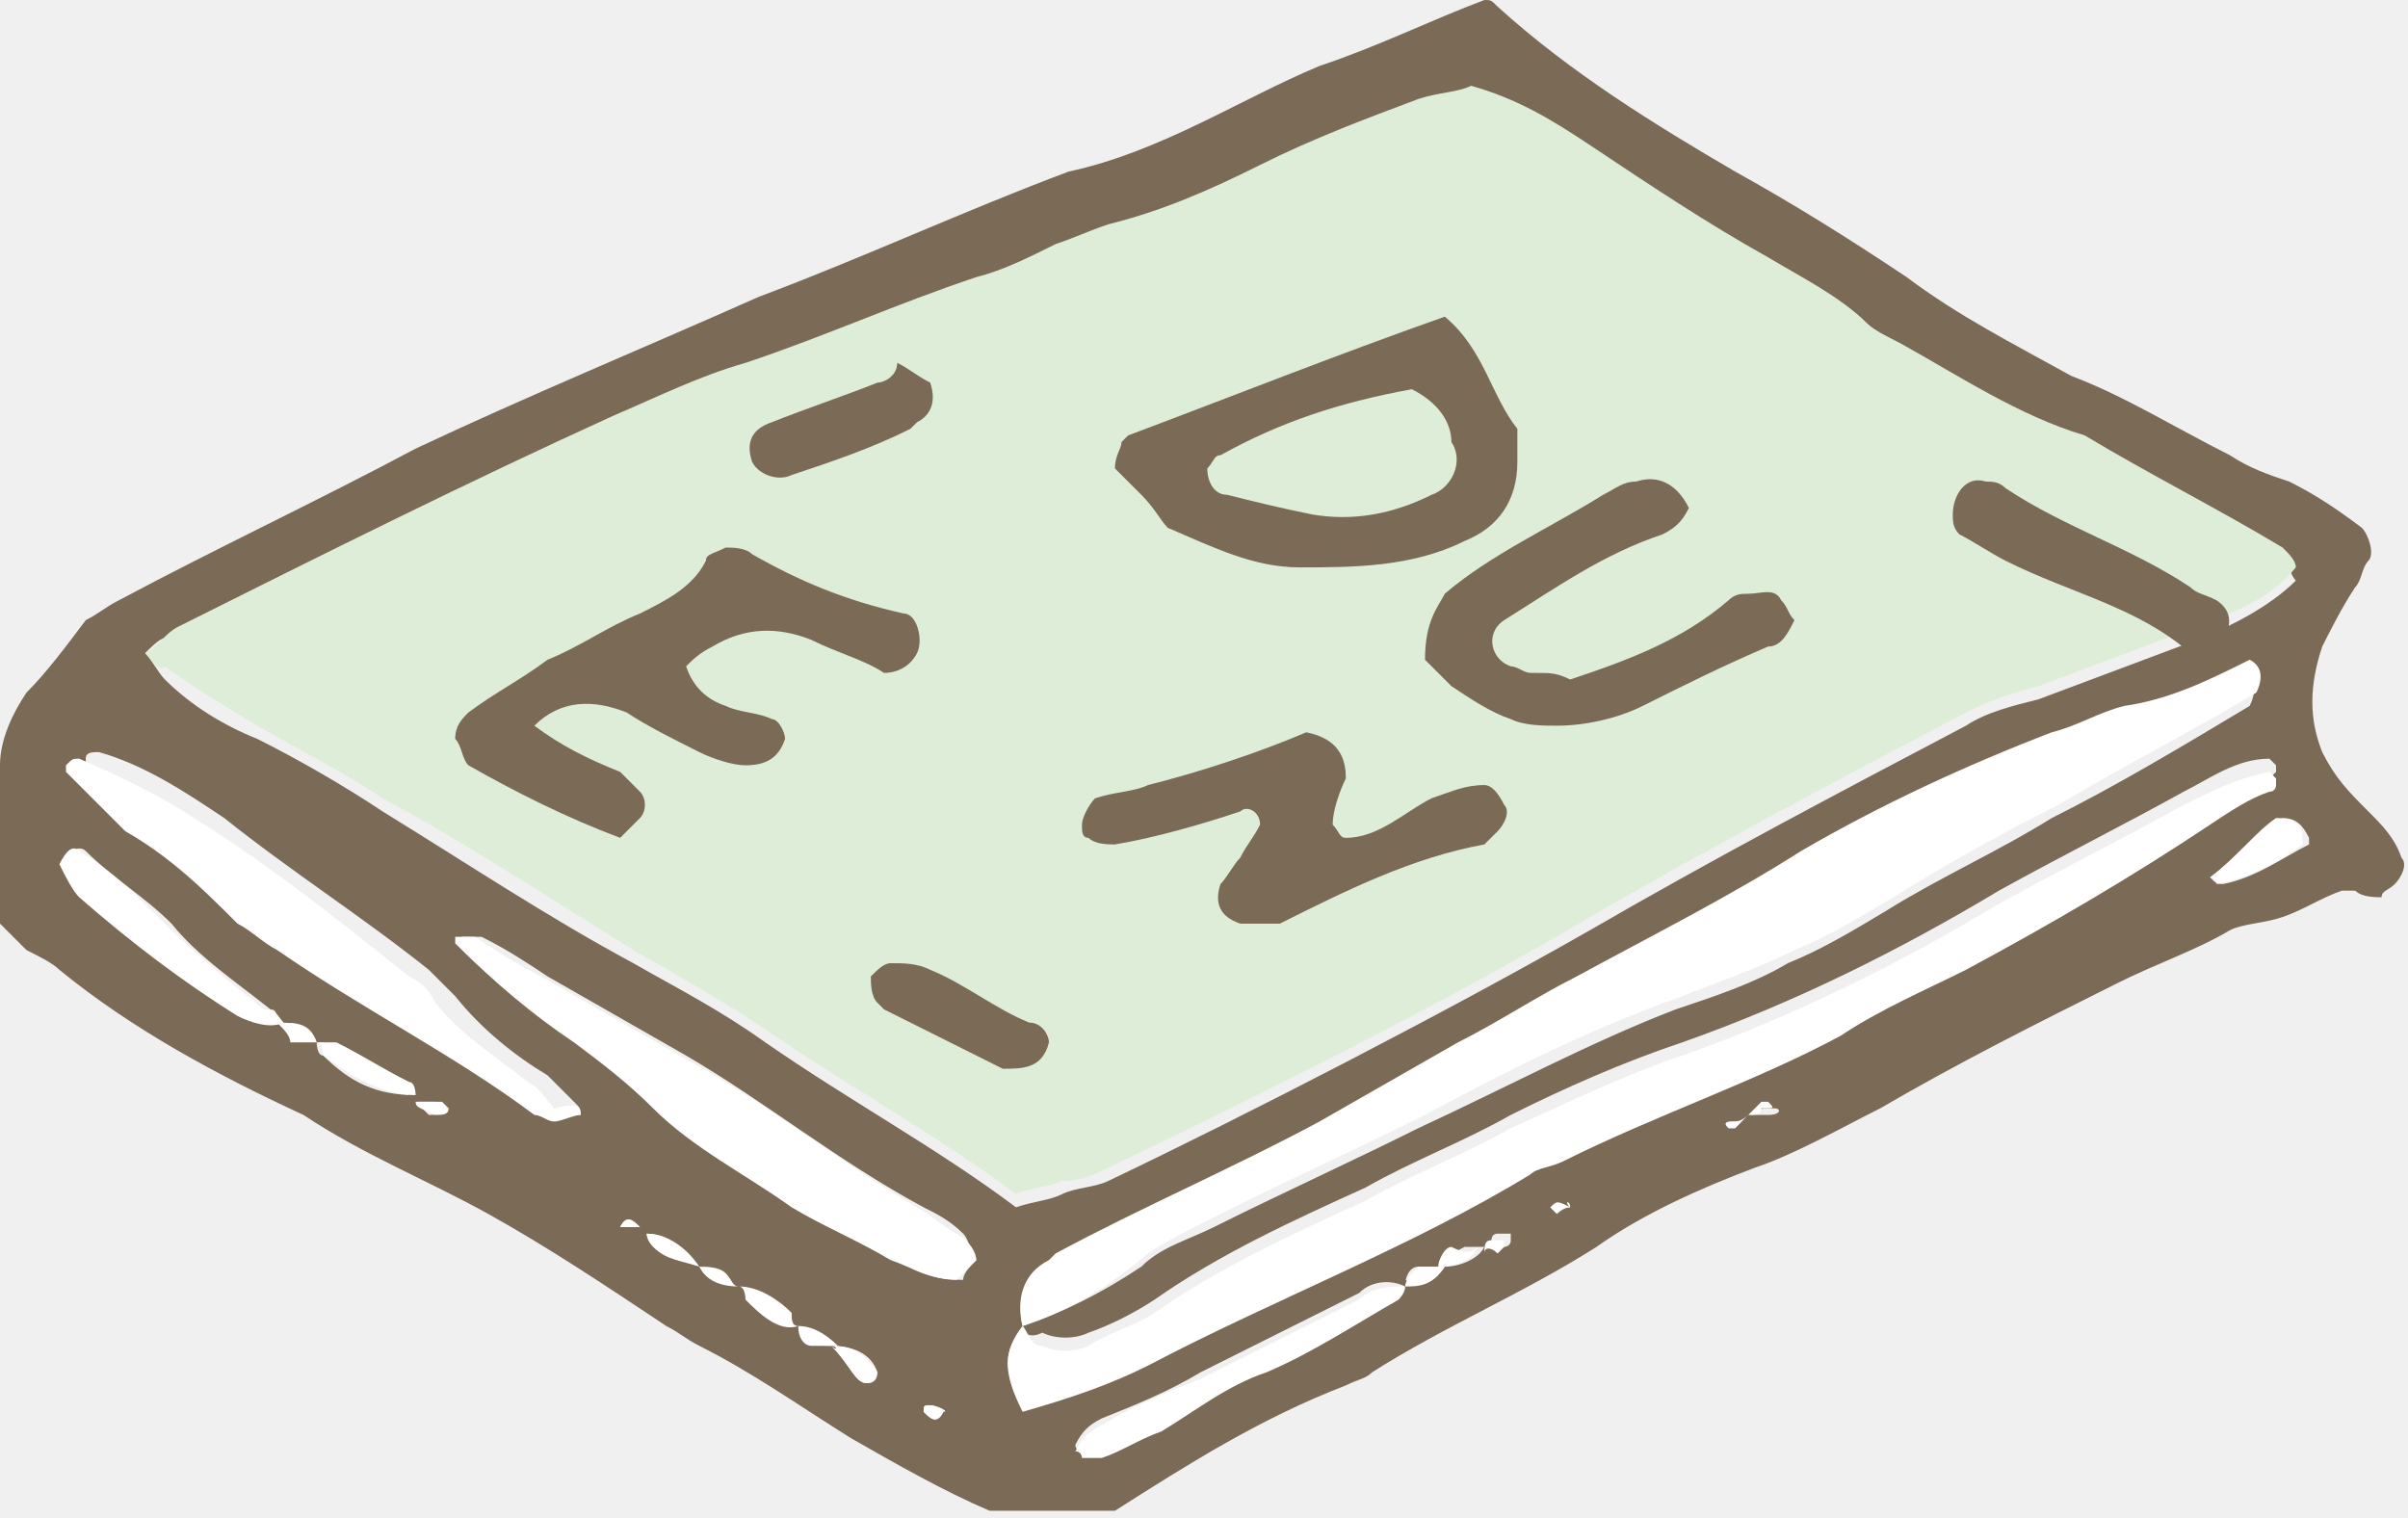
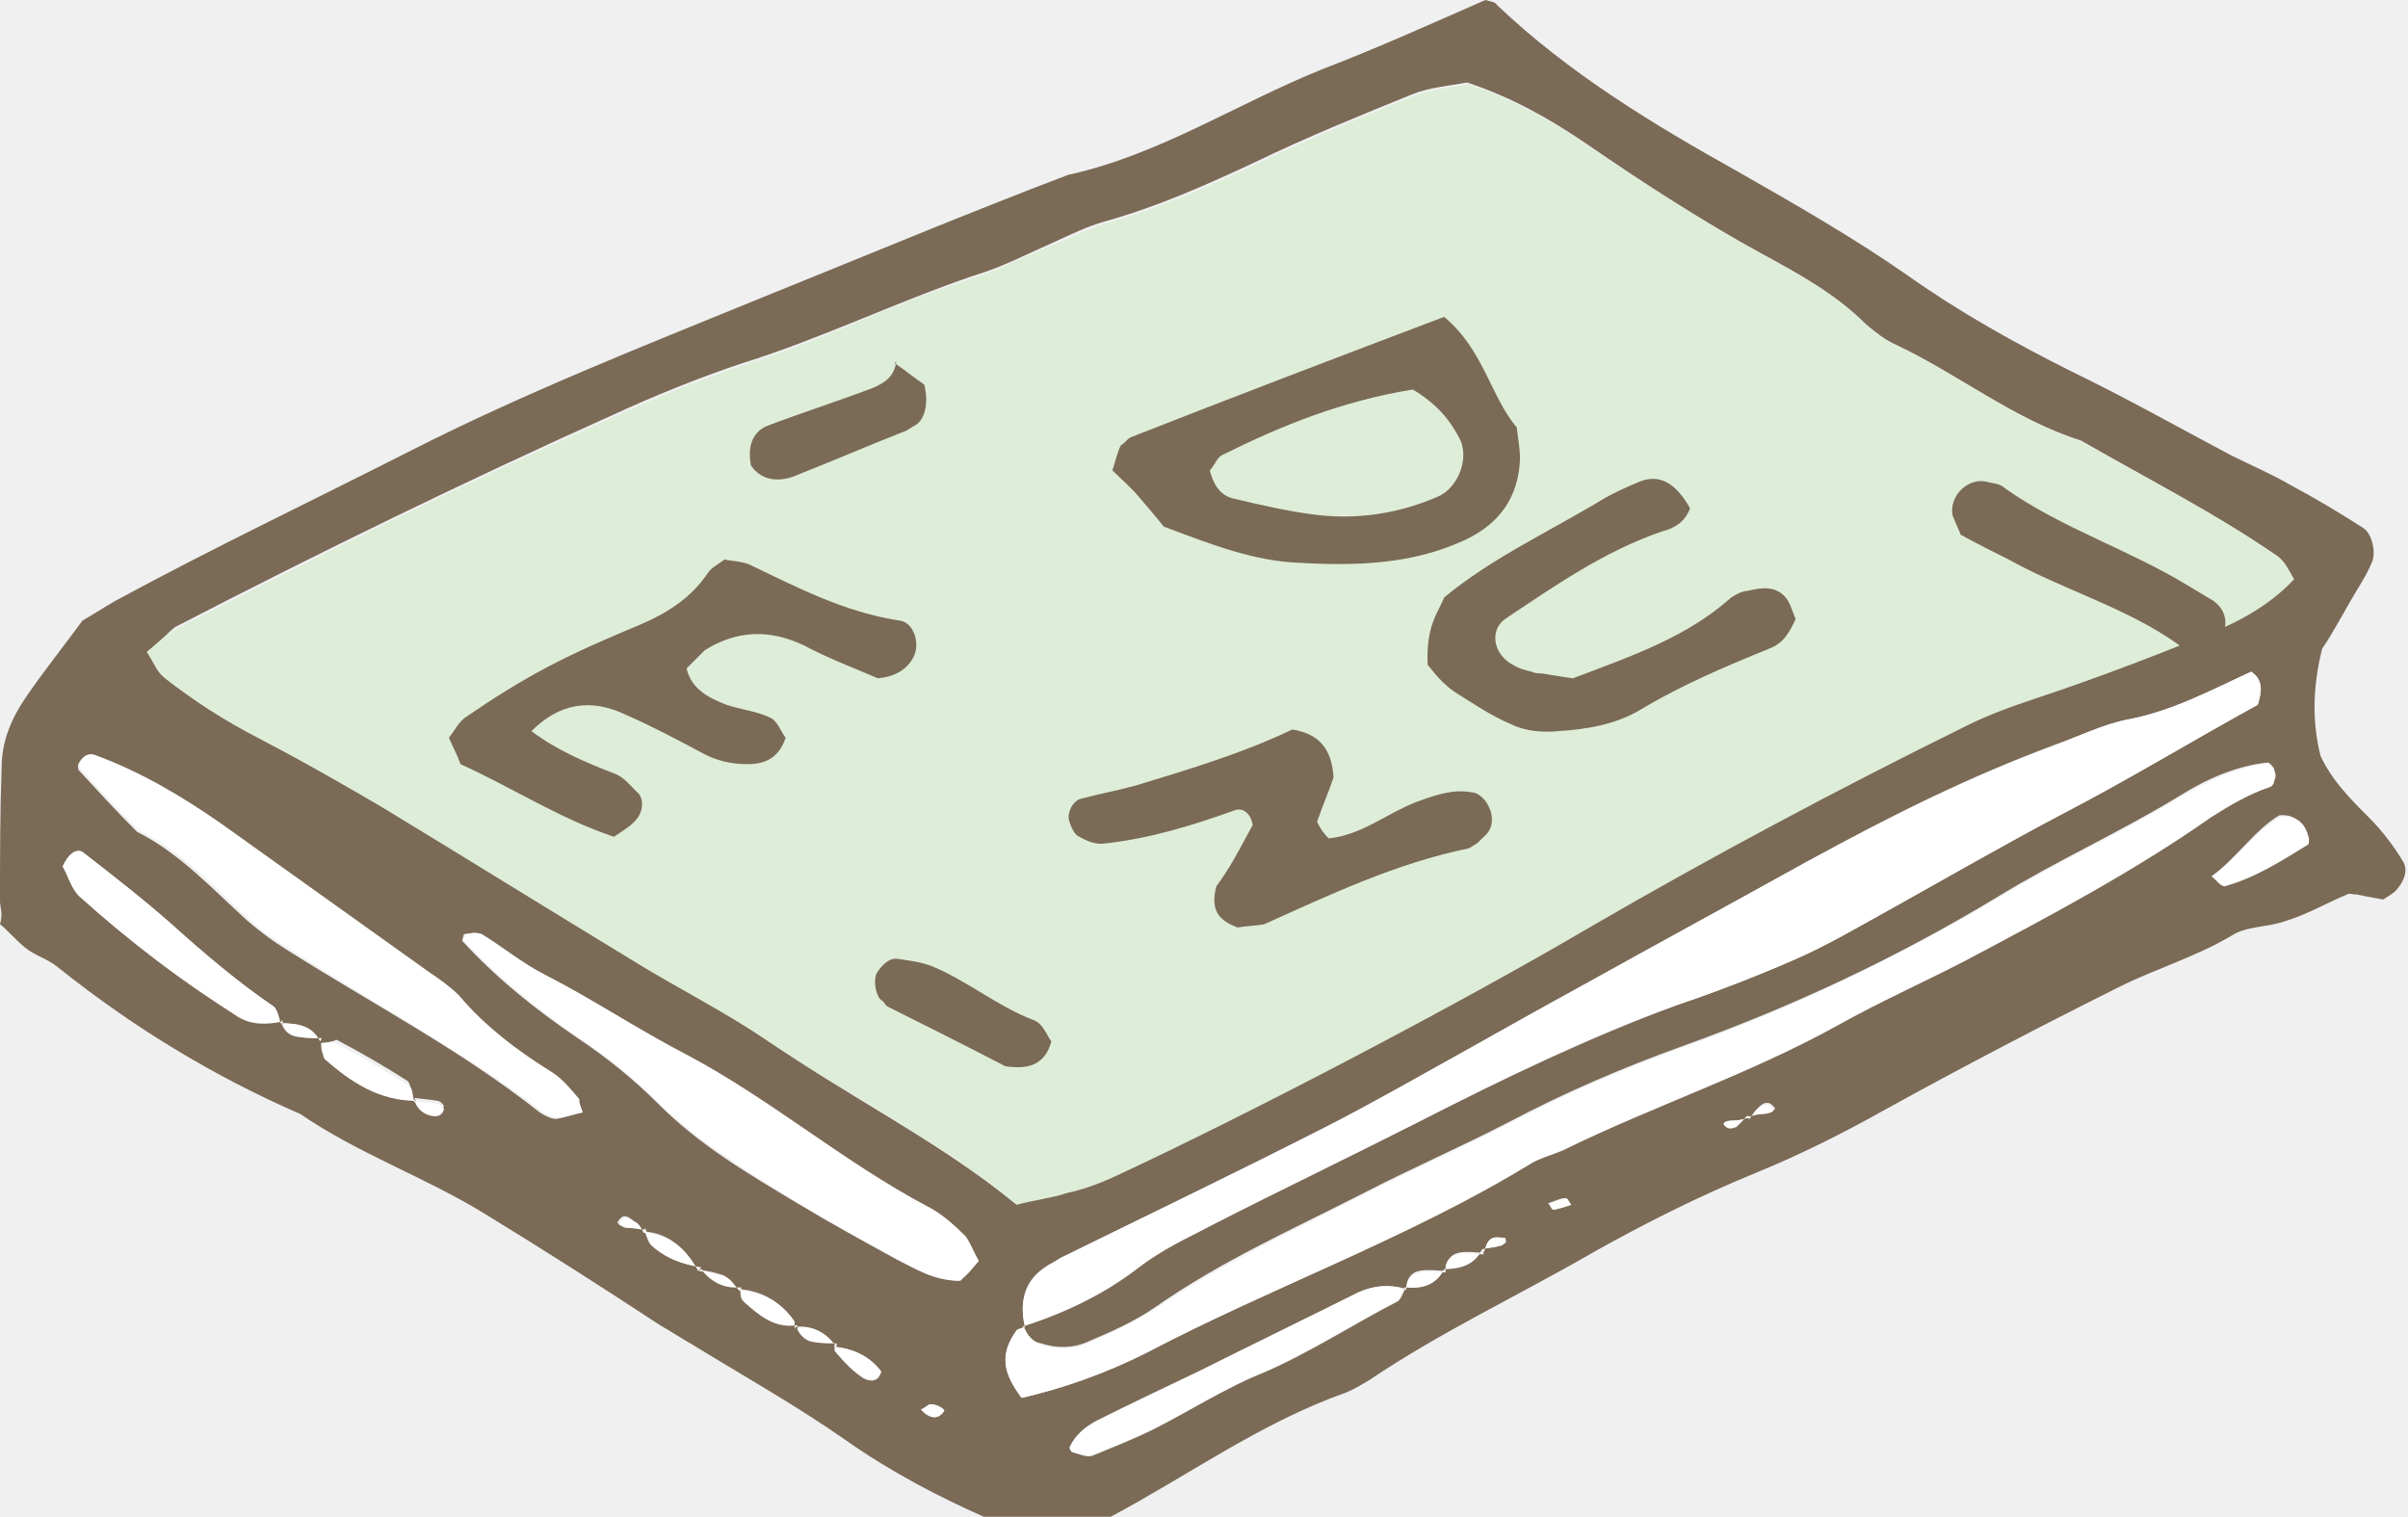
- <svg xmlns="http://www.w3.org/2000/svg" version="1.1" x="0px" y="0px" width="36.5px" height="23px" viewBox="0 0 36.5 23" style="overflow:visible;enable-background:new 0 0 36.5 23;" xml:space="preserve">
-   <style type="text/css">
- 	.st0{fill:#7A6A56;}
- 	.st1{fill:#DEEDD8;}
- 	.st2{fill:#FFFFFF;}
- </style>
-   <defs>
- </defs>
-   <g>
-     <path class="st0" d="M22.5,0c0.1,0,0.1,0,0.2,0.1c1.1,1,2.4,1.8,3.6,2.5c0.9,0.5,1.7,1,2.6,1.6c0.8,0.6,1.6,1,2.5,1.5   C32.2,6,33,6.5,33.8,6.9c0.3,0.2,0.6,0.3,0.9,0.4c0.4,0.2,0.7,0.4,1.1,0.7c0.1,0.1,0.2,0.4,0.1,0.5c-0.1,0.1-0.1,0.3-0.2,0.4   c-0.2,0.3-0.4,0.7-0.5,0.9c-0.2,0.6-0.2,1.1,0,1.6c0.2,0.4,0.4,0.6,0.7,0.9c0.2,0.2,0.4,0.4,0.5,0.7c0.1,0.1,0,0.3-0.1,0.4   c-0.1,0.1-0.2,0.1-0.2,0.2c-0.1,0-0.3,0-0.4-0.1c-0.1,0-0.1,0-0.2,0c-0.3,0.1-0.6,0.3-0.9,0.4c-0.3,0.1-0.6,0.1-0.8,0.2   c-0.5,0.3-1.1,0.5-1.7,0.8c-1.2,0.6-2.4,1.2-3.6,1.9c-0.6,0.3-1.3,0.7-1.9,0.9c-0.8,0.3-1.7,0.7-2.4,1.2c-1.1,0.7-2.3,1.2-3.4,1.9   c-0.1,0.1-0.2,0.1-0.4,0.2c-1.3,0.5-2.4,1.2-3.5,1.9c-0.6,0-1.2,0-1.9,0c-0.7-0.3-1.4-0.7-2.1-1.1c-0.8-0.5-1.5-1-2.3-1.4   c-0.2-0.1-0.3-0.2-0.5-0.3c-0.9-0.6-1.8-1.2-2.7-1.7c-0.9-0.5-1.9-0.9-2.8-1.5c-1.3-0.6-2.6-1.3-3.7-2.2c-0.1-0.1-0.3-0.2-0.5-0.3   c-0.1-0.1-0.3-0.3-0.4-0.4C0,13.8,0,13.7,0,13.6c0-0.7,0-1.3,0-2c0-0.4,0.2-0.8,0.4-1.1C0.7,10.2,1,9.8,1.3,9.4   c0.2-0.1,0.3-0.2,0.5-0.3c1.5-0.8,3-1.5,4.5-2.3C8,6,9.7,5.3,11.5,4.5c1.6-0.6,3.1-1.3,4.7-1.9c1.4-0.3,2.6-1.1,3.8-1.6   C20.9,0.7,21.7,0.3,22.5,0z M21.9,19.2c0.2,0,0.5-0.1,0.6-0.3c0.1,0,0.2,0,0.3,0c0,0,0.1,0,0.1-0.1c0,0,0-0.1,0-0.1   c-0.1,0-0.2,0-0.2,0c-0.1,0-0.1,0.1-0.1,0.2c-0.1,0-0.3,0-0.4,0C22,19,21.9,19.1,21.9,19.2c-0.1,0-0.2,0-0.4,0   c-0.1,0-0.2,0.1-0.2,0.3c-0.2-0.1-0.5-0.1-0.7,0.1c-0.8,0.4-1.6,0.8-2.4,1.2c-0.5,0.3-1,0.5-1.5,0.7c-0.2,0.1-0.3,0.2-0.4,0.4   c0,0,0,0.1,0.1,0.1c0.1,0,0.2,0.1,0.3,0c0.3-0.1,0.6-0.2,0.9-0.4c0.6-0.3,1.1-0.6,1.6-0.9c0.7-0.3,1.3-0.7,2-1.1   c0.1,0,0.1-0.2,0.1-0.2C21.5,19.5,21.7,19.5,21.9,19.2z M26.5,16.9c0.1,0,0.2,0,0.3,0c0.2,0,0.2-0.1,0.1-0.1c0,0-0.1,0-0.1,0   C26.6,16.8,26.6,16.9,26.5,16.9c0,0.1-0.1,0.1-0.2,0.1c-0.1,0-0.2,0-0.1,0.1c0,0,0.1,0,0.1,0C26.4,17,26.4,17,26.5,16.9z    M12.6,20.4c-0.1-0.2-0.3-0.3-0.6-0.3c0,0,0-0.1,0-0.1c-0.2-0.3-0.5-0.4-0.8-0.4c-0.1-0.1-0.1-0.2-0.2-0.2   c-0.1-0.1-0.3-0.1-0.4-0.1c-0.2-0.3-0.4-0.6-0.8-0.6c0,0,0-0.1-0.1-0.1c-0.1-0.1-0.2-0.2-0.3,0c0,0,0.1,0,0.1,0c0.1,0,0.2,0,0.3,0   c0,0.1,0,0.2,0.1,0.2c0.2,0.2,0.5,0.3,0.7,0.3c0.1,0.2,0.3,0.3,0.6,0.3c0,0.1,0,0.2,0.1,0.2c0.2,0.2,0.4,0.4,0.8,0.4   c0,0.1,0.1,0.2,0.2,0.3C12.4,20.4,12.5,20.4,12.6,20.4C12.7,20.4,12.7,20.5,12.6,20.4c0.2,0.2,0.3,0.4,0.4,0.5   c0.1,0.1,0.2,0.1,0.3-0.1C13.2,20.5,12.9,20.4,12.6,20.4z M4.8,15.8c-0.1-0.3-0.3-0.3-0.6-0.3c0-0.1,0-0.2-0.1-0.2   c-0.5-0.4-1.1-0.8-1.5-1.3c-0.4-0.4-0.9-0.7-1.3-1.1c-0.1-0.1-0.3,0-0.3,0.2c0.1,0.1,0.1,0.3,0.3,0.5c0.7,0.7,1.5,1.3,2.4,1.8   c0.2,0.1,0.4,0.1,0.7,0.1c0,0.1,0.1,0.2,0.2,0.2C4.6,15.7,4.7,15.7,4.8,15.8c0,0,0,0.2,0.1,0.2c0.4,0.4,0.8,0.6,1.4,0.6   c0,0.1,0.1,0.2,0.2,0.3c0.1,0,0.2,0,0.2-0.1c0,0-0.1-0.1-0.1-0.1c-0.1,0-0.2,0-0.4,0c0-0.1,0-0.2-0.1-0.2c-0.4-0.2-0.7-0.4-1.1-0.6   C5,15.8,4.9,15.8,4.8,15.8z M15.5,20.1c0.6-0.2,1.2-0.5,1.8-0.9c0.3-0.3,0.7-0.4,1.1-0.6c1-0.5,2.1-1,3.1-1.5   c1.3-0.6,2.6-1.3,3.9-1.8c0.6-0.2,1.2-0.4,1.7-0.7c0.5-0.2,1-0.5,1.5-0.8c0.8-0.5,1.7-0.9,2.5-1.4c1-0.5,2-1.1,3-1.7   c0.1-0.2,0.1-0.4-0.1-0.5c-0.6,0.3-1.2,0.6-1.9,0.7c-0.4,0.1-0.7,0.2-1.1,0.4c-1.3,0.5-2.5,1.1-3.8,1.8c-1.1,0.6-2.3,1.2-3.4,1.9   c-0.6,0.3-1.2,0.6-1.8,1c-0.7,0.4-1.4,0.8-2.1,1.2c-1.3,0.7-2.7,1.3-4,2c0,0-0.1,0.1-0.1,0.1C15.6,19.4,15.4,19.7,15.5,20.1   C15.5,20.1,15.4,20.1,15.5,20.1c-0.3,0.4-0.3,0.7,0,1.1c0.6-0.2,1.3-0.4,1.9-0.7c1.9-1,3.9-1.7,5.8-2.9c0.2-0.1,0.4-0.1,0.5-0.2   c1.4-0.7,2.8-1.2,4.2-1.9c0.6-0.3,1.3-0.6,1.9-1c1.3-0.7,2.5-1.3,3.7-2.2c0.3-0.2,0.6-0.4,0.9-0.5c0,0,0.1-0.1,0.1-0.1   c0,0,0-0.1,0-0.1c0,0-0.1-0.1-0.1-0.1c-0.5,0-0.9,0.3-1.3,0.5c-0.9,0.5-1.9,1-2.8,1.5c-1.5,0.9-3.1,1.7-4.8,2.3   c-0.9,0.3-1.8,0.7-2.6,1.1c-0.7,0.4-1.5,0.7-2.2,1.1c-1.1,0.5-2.2,1-3.2,1.7c-0.3,0.2-0.7,0.4-1,0.5c-0.2,0.1-0.5,0.1-0.7,0   C15.6,20.3,15.5,20.2,15.5,20.1z M2.2,9.9c0.1,0.1,0.2,0.3,0.3,0.4c0.4,0.4,0.9,0.7,1.4,0.9c0.6,0.3,1.3,0.7,1.9,1.1   c1.3,0.8,2.5,1.6,3.8,2.3c0.7,0.4,1.3,0.7,2,1.2c1.3,0.9,2.6,1.6,3.8,2.5c0.3-0.1,0.5-0.1,0.7-0.2c0.2-0.1,0.5-0.1,0.7-0.2   c2.1-1,5.2-2.6,7.3-3.8c1.9-1.1,3.8-2.1,5.7-3.1c0.3-0.2,0.7-0.3,1.1-0.4c0.8-0.3,1.6-0.6,2.4-0.9c0.5-0.2,1.1-0.5,1.5-0.9   c-0.1-0.1-0.1-0.3-0.2-0.3c-0.9-0.7-2-1.2-3-1.7c-1-0.3-1.9-1-2.8-1.4c-0.2-0.1-0.3-0.2-0.5-0.3c-0.5-0.4-1-0.7-1.5-1   c-0.9-0.5-1.8-1.1-2.7-1.7c-0.5-0.4-1.1-0.7-1.8-0.9c-0.3,0.1-0.6,0.1-0.8,0.2c-0.8,0.3-1.6,0.7-2.4,1c-0.7,0.3-1.5,0.7-2.3,0.9   c-0.3,0.1-0.5,0.2-0.8,0.3c-0.4,0.2-0.8,0.4-1.2,0.5c-1.2,0.4-2.3,1-3.5,1.3c-0.7,0.2-1.3,0.5-2,0.8c-2.2,1-4.4,2.1-6.6,3.2   C2.5,9.6,2.4,9.7,2.2,9.9z M14.8,19.1c-0.1-0.1-0.1-0.3-0.2-0.4c-0.2-0.2-0.4-0.3-0.6-0.4c-1.3-0.7-2.4-1.6-3.6-2.3   c-0.7-0.4-1.4-0.8-2.1-1.2c-0.3-0.2-0.6-0.4-1-0.6c-0.1,0-0.2,0-0.3,0c0,0,0,0.1,0,0.1c0.5,0.6,1.1,1.1,1.8,1.5   c0.4,0.3,0.9,0.6,1.2,1c0.6,0.6,1.4,1.1,2.1,1.5c0.5,0.3,1,0.6,1.5,0.8c0.3,0.2,0.6,0.3,1,0.3C14.6,19.3,14.7,19.2,14.8,19.1z    M8.8,16.9c0-0.1,0-0.1-0.1-0.2c-0.1-0.1-0.3-0.3-0.4-0.4c-0.5-0.3-1-0.7-1.4-1.2c-0.1-0.1-0.3-0.3-0.4-0.4c-1-0.8-2.1-1.5-3.1-2.3   c-0.6-0.4-1.2-0.8-1.9-1c-0.1,0-0.2,0-0.2,0.1c0,0,0,0.1,0,0.1c0.3,0.3,0.6,0.6,0.9,0.9c0.7,0.3,1.1,0.9,1.7,1.4   c0.2,0.2,0.4,0.3,0.6,0.4c1.3,0.8,2.6,1.5,3.9,2.5c0.1,0.1,0.2,0.1,0.3,0.1C8.6,16.9,8.7,16.9,8.8,16.9z M33.5,13.3   c0.1,0.1,0.1,0.1,0.2,0.1c0.5-0.1,0.9-0.4,1.3-0.6c0,0,0-0.1,0-0.1c-0.1-0.2-0.2-0.3-0.4-0.3C34.2,12.6,33.9,13,33.5,13.3z    M23.8,18.3C23.8,18.2,23.7,18.2,23.8,18.3c-0.2-0.1-0.2,0-0.3,0c0,0,0.1,0.1,0.1,0.1C23.6,18.3,23.7,18.3,23.8,18.3z M14.1,21.3   c0,0-0.1,0.1-0.1,0.1c0.1,0.1,0.2,0.2,0.3,0C14.3,21.4,14.2,21.3,14.1,21.3z" />
-     <path class="st1" d="M2.2,9.9c0.2-0.1,0.3-0.3,0.5-0.4c2.2-1.1,4.4-2.2,6.6-3.2c0.7-0.3,1.3-0.6,2-0.8c1.2-0.4,2.3-0.9,3.5-1.3   c0.4-0.1,0.8-0.3,1.2-0.5c0.3-0.1,0.5-0.2,0.8-0.3c0.8-0.2,1.5-0.5,2.3-0.9c0.8-0.4,1.6-0.7,2.4-1c0.3-0.1,0.6-0.1,0.8-0.2   c0.7,0.2,1.2,0.5,1.8,0.9c0.9,0.6,1.8,1.2,2.7,1.7c0.5,0.3,1.1,0.6,1.5,1c0.1,0.1,0.3,0.2,0.5,0.3c0.9,0.5,1.8,1.1,2.8,1.4   c1,0.6,2,1.1,3,1.7c0.1,0.1,0.2,0.2,0.2,0.3c-0.4,0.5-1,0.7-1.5,0.9c-0.8,0.3-1.6,0.6-2.4,0.9c-0.4,0.1-0.7,0.2-1.1,0.4   c-1.9,1-3.8,2-5.7,3.1c-2,1.2-5.2,2.8-7.3,3.8c-0.2,0.1-0.4,0.2-0.7,0.2c-0.2,0.1-0.5,0.1-0.7,0.2c-1.2-0.9-2.5-1.6-3.8-2.5   c-0.6-0.4-1.3-0.8-2-1.2c-1.3-0.8-2.5-1.6-3.8-2.3c-0.6-0.4-1.2-0.7-1.9-1.1c-0.5-0.3-1-0.6-1.4-0.9C2.4,10.2,2.3,10,2.2,9.9z" />
-     <path class="st2" d="M15.5,20.1c-0.1-0.4,0-0.8,0.4-1c0,0,0.1-0.1,0.1-0.1c1.3-0.7,2.7-1.3,4-2c0.7-0.4,1.4-0.8,2.1-1.2   c0.6-0.3,1.2-0.7,1.8-1c1.1-0.6,2.3-1.2,3.4-1.9c1.2-0.7,2.5-1.3,3.8-1.8c0.4-0.1,0.7-0.3,1.1-0.4c0.7-0.1,1.3-0.4,1.9-0.7   c0.2,0.1,0.2,0.3,0.1,0.5c-1,0.6-2,1.1-3,1.7c-0.8,0.4-1.7,0.9-2.5,1.4c-0.5,0.3-1,0.6-1.5,0.8c-0.6,0.3-1.2,0.5-1.7,0.7   c-1.4,0.5-2.6,1.1-3.9,1.8c-1,0.5-2.1,1-3.1,1.5c-0.4,0.2-0.8,0.4-1.1,0.6C16.7,19.6,16.1,19.9,15.5,20.1L15.5,20.1z" />
-     <path class="st2" d="M15.5,20.1c0.1,0.1,0.1,0.3,0.3,0.3c0.2,0.1,0.5,0.1,0.7,0c0.3-0.2,0.7-0.3,1-0.5c1-0.7,2.1-1.2,3.2-1.7   c0.7-0.4,1.5-0.7,2.2-1.1c0.9-0.4,1.7-0.8,2.6-1.1c1.7-0.6,3.3-1.4,4.8-2.3c0.9-0.5,1.9-1,2.8-1.5c0.4-0.2,0.8-0.4,1.3-0.5   c0,0,0.1,0.1,0.1,0.1c0,0,0,0.1,0,0.1c0,0,0,0.1-0.1,0.1c-0.3,0.1-0.6,0.3-0.9,0.5c-1.2,0.8-2.4,1.5-3.7,2.2   c-0.6,0.3-1.3,0.6-1.9,1c-1.3,0.7-2.8,1.2-4.2,1.9c-0.2,0.1-0.4,0.1-0.5,0.2c-1.8,1.1-3.9,1.9-5.8,2.9c-0.6,0.3-1.2,0.5-1.9,0.7   C15.2,20.8,15.2,20.5,15.5,20.1C15.4,20.1,15.5,20.1,15.5,20.1L15.5,20.1z" />
-     <path class="st2" d="M14.8,19.1c-0.1,0.1-0.2,0.2-0.3,0.3c-0.4,0-0.7-0.2-1-0.3c-0.5-0.3-1-0.5-1.5-0.8c-0.7-0.5-1.5-0.9-2.1-1.5   c-0.4-0.4-0.8-0.7-1.2-1c-0.6-0.4-1.2-0.9-1.8-1.5c0,0,0-0.1,0-0.1c0.1,0,0.2,0,0.3,0c0.3,0.2,0.6,0.4,1,0.6   c0.7,0.4,1.4,0.8,2.1,1.2c1.3,0.7,2.4,1.6,3.6,2.3c0.2,0.1,0.4,0.3,0.6,0.4C14.7,18.8,14.8,19,14.8,19.1z" />
-     <path class="st2" d="M8.8,16.9c-0.1,0-0.3,0.1-0.4,0.1c-0.1,0-0.2-0.1-0.3-0.1c-1.2-0.9-2.6-1.6-3.9-2.5c-0.2-0.1-0.4-0.3-0.6-0.4   c-0.5-0.5-1-1-1.7-1.4c-0.3-0.3-0.6-0.6-0.9-0.9c0,0,0-0.1,0-0.1c0.1-0.1,0.1-0.1,0.2-0.1c0.7,0.3,1.3,0.6,1.9,1   c1.1,0.7,2.1,1.5,3.1,2.3c0.2,0.1,0.3,0.2,0.4,0.4c0.4,0.5,0.9,0.8,1.4,1.2c0.2,0.1,0.3,0.3,0.4,0.4C8.8,16.7,8.8,16.8,8.8,16.9z" />
-     <path class="st2" d="M21.3,19.5c0,0.1-0.1,0.2-0.1,0.2c-0.7,0.4-1.3,0.8-2,1.1c-0.6,0.2-1.1,0.6-1.6,0.9c-0.3,0.1-0.6,0.3-0.9,0.4   c-0.1,0-0.2,0-0.3,0c0,0,0-0.1-0.1-0.1c0.1-0.2,0.2-0.3,0.4-0.4c0.5-0.3,1-0.5,1.5-0.7c0.8-0.4,1.6-0.8,2.4-1.2   C20.8,19.5,21.1,19.5,21.3,19.5L21.3,19.5z" />
-     <path class="st2" d="M4.3,15.5c-0.2,0.1-0.5,0-0.7-0.1c-0.8-0.5-1.6-1.1-2.4-1.8c-0.1-0.1-0.2-0.3-0.3-0.5c0.1-0.2,0.2-0.3,0.3-0.2   c0.5,0.3,0.9,0.7,1.3,1.1c0.5,0.5,1,0.9,1.5,1.3C4.2,15.3,4.2,15.4,4.3,15.5L4.3,15.5z" />
-     <path class="st2" d="M33.5,13.3c0.4-0.3,0.7-0.7,1-0.9c0.3,0,0.4,0.1,0.4,0.3c0,0,0,0.1,0,0.1c-0.4,0.3-0.8,0.5-1.3,0.6   C33.6,13.4,33.6,13.3,33.5,13.3z" />
-     <path class="st2" d="M4.8,15.8c0.1,0,0.2,0,0.3,0c0.4,0.2,0.7,0.4,1.1,0.6c0.1,0,0.1,0.2,0.1,0.2l0,0c-0.5,0-1-0.3-1.4-0.6   C4.9,16,4.9,15.8,4.8,15.8L4.8,15.8z" />
-     <path class="st2" d="M12.1,20.1c-0.3,0.1-0.6-0.2-0.8-0.4c0,0,0-0.2-0.1-0.2c0,0,0,0,0,0c0.3,0,0.6,0.2,0.8,0.4   C12,20,12,20.1,12.1,20.1C12,20.1,12.1,20.1,12.1,20.1z" />
-     <path class="st2" d="M10.6,19.2c-0.3-0.1-0.5-0.1-0.7-0.3c-0.1-0.1-0.1-0.2-0.1-0.2l0,0C10.1,18.7,10.4,18.9,10.6,19.2L10.6,19.2z" />
-     <path class="st2" d="M12.6,20.4c0.3,0,0.5,0.1,0.7,0.4c0,0.2-0.2,0.2-0.3,0.1C12.9,20.8,12.8,20.6,12.6,20.4   C12.7,20.5,12.7,20.4,12.6,20.4L12.6,20.4z" />
-     <path class="st2" d="M4.2,15.5c0.2,0,0.5,0,0.6,0.3l0,0c-0.1,0-0.2,0-0.4,0C4.4,15.7,4.3,15.6,4.2,15.5L4.2,15.5z" />
-     <path class="st2" d="M6.3,16.7c0.1,0,0.3,0,0.4,0c0,0,0.1,0.1,0.1,0.1c0,0.1-0.1,0.1-0.2,0.1C6.4,16.8,6.3,16.8,6.3,16.7   C6.3,16.6,6.3,16.7,6.3,16.7z" />
-     <path class="st2" d="M26.5,16.9c0.1-0.1,0.1-0.1,0.2-0.2c0,0,0.1,0,0.1,0c0.1,0.1,0.1,0.1-0.1,0.1C26.7,16.9,26.6,16.9,26.5,16.9   L26.5,16.9z" />
-     <path class="st2" d="M26.5,16.9c-0.1,0.1-0.1,0.1-0.2,0.2c0,0-0.1,0-0.1,0c-0.1-0.1,0-0.1,0.1-0.1C26.3,17,26.4,17,26.5,16.9   L26.5,16.9z" />
-     <path class="st2" d="M23.8,18.3c-0.1,0-0.2,0.1-0.2,0.1c0,0-0.1-0.1-0.1-0.1C23.6,18.2,23.6,18.2,23.8,18.3   C23.7,18.2,23.8,18.2,23.8,18.3z" />
-     <path class="st2" d="M9.8,18.6c-0.1,0-0.2,0-0.3,0c0,0-0.1,0-0.1,0c0.1-0.2,0.2-0.1,0.3,0C9.7,18.6,9.7,18.6,9.8,18.6   C9.7,18.7,9.8,18.6,9.8,18.6z" />
-     <path class="st2" d="M22.5,19c0-0.1,0-0.2,0.1-0.2c0.1,0,0.1,0,0.2,0c0,0,0,0.1,0,0.1c0,0-0.1,0.1-0.1,0.1   C22.6,18.9,22.5,18.9,22.5,19L22.5,19z" />
-     <path class="st2" d="M22.4,18.9c-0.1,0.2-0.3,0.3-0.6,0.3l0,0c0-0.1,0.1-0.3,0.2-0.3C22.2,19,22.3,19,22.4,18.9L22.4,18.9z" />
-     <path class="st2" d="M11.2,19.5c-0.3,0-0.5-0.1-0.6-0.3l0,0c0.1,0,0.3,0,0.4,0.1C11.1,19.4,11.1,19.5,11.2,19.5L11.2,19.5z" />
-     <path class="st2" d="M21.3,19.5c0-0.1,0.1-0.2,0.2-0.3c0.1,0,0.3,0,0.4,0l0,0C21.7,19.5,21.5,19.5,21.3,19.5L21.3,19.5z" />
-     <path class="st2" d="M12.7,20.4c-0.1,0-0.3,0-0.4,0c-0.1,0-0.2-0.1-0.2-0.3l0,0C12.3,20.1,12.5,20.2,12.7,20.4L12.7,20.4z" />
-     <path class="st2" d="M14.1,21.3c0.1,0,0.3,0.1,0.2,0.1c-0.1,0.2-0.2,0.1-0.3,0C14,21.3,14,21.3,14.1,21.3z" />
-     <path class="st0" d="M10.4,10.1c0.1,0.3,0.3,0.5,0.6,0.6c0.2,0.1,0.5,0.1,0.7,0.2c0.1,0,0.2,0.2,0.2,0.3c-0.1,0.3-0.3,0.4-0.6,0.4   c-0.2,0-0.5-0.1-0.7-0.2c-0.4-0.2-0.8-0.4-1.1-0.6c-0.5-0.2-1-0.2-1.4,0.2c0.4,0.3,0.8,0.5,1.3,0.7c0.1,0.1,0.2,0.2,0.3,0.3   c0.1,0.1,0.1,0.3,0,0.4c-0.1,0.1-0.2,0.2-0.3,0.3c-0.8-0.3-1.6-0.7-2.3-1.1c-0.1-0.1-0.1-0.3-0.2-0.4C6.9,11,7,10.9,7.1,10.8   c0.4-0.3,0.8-0.5,1.2-0.8c0.5-0.2,0.9-0.5,1.4-0.7c0.4-0.2,0.8-0.4,1-0.8c0-0.1,0.1-0.1,0.3-0.2c0.1,0,0.3,0,0.4,0.1   c0.7,0.4,1.4,0.7,2.3,0.9c0.2,0,0.3,0.4,0.2,0.6c-0.1,0.2-0.3,0.3-0.5,0.3c-0.3-0.2-0.7-0.3-1.1-0.5c-0.5-0.2-1-0.2-1.5,0.1   C10.6,9.9,10.5,10,10.4,10.1z" />
-     <path class="st0" d="M21.9,4.8C22.5,5.3,22.6,6,23,6.5c0,0.2,0,0.3,0,0.5c0,0.6-0.3,1-0.8,1.2c-0.8,0.4-1.7,0.4-2.5,0.4   c-0.7,0-1.3-0.3-2-0.6c-0.1-0.1-0.2-0.3-0.4-0.5c-0.1-0.1-0.3-0.3-0.4-0.4c0-0.2,0.1-0.3,0.1-0.4c0.1-0.1,0.1-0.1,0.1-0.1   C18.7,6,20.2,5.4,21.9,4.8z M21.4,5.9c-1.1,0.2-2,0.5-2.9,1c-0.1,0-0.1,0.1-0.2,0.2c0,0.2,0.1,0.4,0.3,0.4c0.4,0.1,0.8,0.2,1.3,0.3   c0.6,0.1,1.2,0,1.8-0.3c0.3-0.1,0.5-0.5,0.3-0.8C22,6.4,21.8,6.1,21.4,5.9z" />
-     <path class="st0" d="M23.8,10.3c0.9-0.3,1.7-0.6,2.4-1.2c0.1-0.1,0.2-0.1,0.3-0.1c0.2,0,0.4-0.1,0.5,0.1c0.1,0.1,0.1,0.2,0.2,0.3   c-0.1,0.2-0.2,0.4-0.4,0.4c-0.7,0.3-1.3,0.6-1.9,0.9C24.5,10.9,24,11,23.6,11c-0.2,0-0.5,0-0.7-0.1c-0.3-0.1-0.6-0.3-0.9-0.5   c-0.2-0.2-0.4-0.4-0.4-0.4c0-0.6,0.2-0.8,0.3-1c0.7-0.6,1.6-1,2.4-1.5c0.2-0.1,0.3-0.2,0.5-0.2c0.3-0.1,0.6,0,0.8,0.4   c-0.1,0.2-0.2,0.3-0.4,0.4c-0.9,0.3-1.6,0.8-2.4,1.3c-0.3,0.2-0.2,0.6,0.1,0.7c0.1,0,0.2,0.1,0.3,0.1c0,0,0.1,0,0.1,0   C23.5,10.2,23.6,10.2,23.8,10.3z" />
-     <path class="st0" d="M18.8,14c-0.3-0.1-0.4-0.3-0.3-0.6c0.1-0.1,0.2-0.3,0.3-0.4c0.1-0.2,0.2-0.3,0.3-0.5c0-0.2-0.2-0.3-0.3-0.2   c-0.6,0.2-1.3,0.4-1.9,0.5c-0.1,0-0.3,0-0.4-0.1c-0.1,0-0.1-0.1-0.1-0.2c0-0.1,0.1-0.3,0.2-0.4c0.3-0.1,0.6-0.1,0.8-0.2   c0.8-0.2,1.7-0.5,2.4-0.8c0.5,0.1,0.6,0.4,0.6,0.7c-0.1,0.2-0.2,0.5-0.2,0.7c0.1,0.1,0.1,0.2,0.2,0.2c0.5,0,0.9-0.4,1.3-0.6   c0.3-0.1,0.5-0.2,0.8-0.2c0.1,0,0.2,0.1,0.3,0.3c0.1,0.1,0,0.3-0.1,0.4c0,0-0.1,0.1-0.1,0.1c0,0-0.1,0.1-0.1,0.1   c-1.1,0.2-2.1,0.7-3.1,1.2C19,14,18.9,14,18.8,14z" />
-     <path class="st0" d="M33.2,9.9c-0.8-0.7-1.8-0.9-2.8-1.4c-0.2-0.1-0.5-0.3-0.7-0.4c-0.1-0.1-0.1-0.2-0.1-0.3c0-0.3,0.2-0.6,0.5-0.5   c0.1,0,0.2,0,0.3,0.1c0.9,0.6,1.9,0.9,2.8,1.5c0.1,0.1,0.2,0.1,0.4,0.2c0.3,0.2,0.2,0.5,0,0.7C33.4,9.8,33.3,9.8,33.2,9.9z" />
-     <path class="st0" d="M15.9,15.8c-0.1,0.4-0.4,0.4-0.7,0.4c-0.6-0.3-1.2-0.6-1.8-0.9c0,0-0.1-0.1-0.1-0.1c-0.1-0.1-0.1-0.3-0.1-0.4   c0.1-0.1,0.2-0.2,0.3-0.2c0.2,0,0.4,0,0.6,0.1c0.5,0.2,1,0.6,1.5,0.8C15.8,15.5,15.9,15.7,15.9,15.8z" />
-     <path class="st0" d="M13.6,5.5c0.2,0.1,0.3,0.2,0.5,0.3c0.1,0.3,0,0.5-0.2,0.6c0,0-0.1,0.1-0.1,0.1C13.2,6.8,12.6,7,12,7.2   c-0.2,0.1-0.5,0-0.6-0.2c-0.1-0.3,0-0.5,0.3-0.6c0.5-0.2,1.1-0.4,1.6-0.6C13.4,5.8,13.6,5.7,13.6,5.5L13.6,5.5z" />
-   </g>
+ <svg xmlns="http://www.w3.org/2000/svg" width="145.9" height="91.9" style="overflow:visible;enable-background:new 0 0 145.9 91.9" xml:space="preserve">
+   <style>
+         .st0{fill:#7a6a56}.st2{fill:#fff}
+     </style>
+   <path class="st0" d="M90 0c.3.1.6.1.7.3 4.3 4.1 9.4 7.2 14.6 10.1 3.5 2 7 4 10.3 6.3 3.1 2.2 6.5 4.1 9.9 5.8 3.3 1.6 6.5 3.4 9.7 5.1 1.2.6 2.4 1.1 3.6 1.8 1.5.8 3 1.7 4.4 2.6.5.3.8 1.5.5 2.1-.2.5-.5 1-.8 1.5-.8 1.3-1.5 2.7-2.2 3.7-.6 2.4-.6 4.5-.1 6.5.7 1.5 1.8 2.6 2.9 3.7.8.8 1.5 1.7 2.1 2.7.3.5.1 1.1-.3 1.6-.2.3-.6.5-.9.7-.6-.1-1.1-.2-1.6-.3-.3 0-.5-.1-.6 0-1.2.5-2.4 1.2-3.7 1.6-1.1.4-2.4.3-3.3.9-2.2 1.3-4.6 2-6.8 3.1-4.8 2.4-9.6 4.9-14.3 7.5-2.5 1.4-5.1 2.7-7.8 3.8-3.4 1.4-6.6 3-9.8 4.8-4.5 2.6-9.2 4.8-13.5 7.7-.5.3-1 .6-1.5.8-5.1 1.8-9.5 5-14.2 7.5h-7.7c-2.7-1.2-5.6-2.7-8.3-4.6-3-2.1-6.2-3.9-9.3-5.8-.7-.4-1.3-.8-2-1.2-3.5-2.3-7.1-4.6-10.7-6.8-3.6-2.2-7.6-3.6-11.1-6-5.3-2.3-10.2-5.3-14.7-8.9-.6-.5-1.4-.7-2-1.2C.9 56.9.4 56.3 0 56c.2-.7 0-1 0-1.4 0-2.7 0-5.4.1-8.1 0-1.6.6-3 1.5-4.3 1.1-1.6 2.3-3.1 3.4-4.6.7-.4 1.3-.8 2-1.2 5.9-3.2 12-6.1 17.9-9.1 6.9-3.5 14-6.3 21.1-9.2 6.2-2.5 12.4-5.1 18.7-7.5 5.5-1.2 10.2-4.3 15.4-6.4C83.5 2.9 86.8 1.4 90 0zm-2.5 76.9c.9 0 1.8-.2 2.3-1.2.3-.1.7-.1 1-.2.2 0 .3-.1.4-.2V75c-.3 0-.7-.1-.9.1-.2.2-.3.6-.4.8-.5 0-1-.1-1.5 0s-.8.5-.8 1.1c-.5 0-1-.1-1.6 0-.5.1-.8.5-.8 1.1-1-.3-1.9-.2-2.8.2-3.3 1.6-6.5 3.2-9.7 4.8-2.1 1-4.1 2-6.2 3-.7.3-1.3.8-1.6 1.6.1.1.1.3.2.3.4.1.8.3 1.1.2 1.2-.5 2.5-1 3.7-1.6 2.2-1.1 4.3-2.5 6.6-3.4 2.8-1.2 5.4-2.9 8.1-4.3.3-.1.4-.6.6-.9.9.1 1.8-.1 2.3-1.1zm18.4-9.3c.4-.1.7-.2 1.1-.2.6-.1.7-.2.3-.5-.1-.1-.4-.1-.5 0-.3.2-.5.5-.7.8-.3.1-.7.2-1 .2-.6 0-.7.1-.4.4.1.1.4 0 .5 0l.7-.7zm-55.4 14c-.6-.8-1.4-1.2-2.4-1.1 0-.2 0-.4-.1-.6-.8-1.1-1.9-1.7-3.3-1.8-.3-.3-.5-.6-.8-.8-.5-.2-1.1-.3-1.7-.4-.7-1.3-1.7-2.2-3.3-2.3-.1-.2-.2-.4-.3-.5-.4-.2-.8-.8-1.2 0 .2.1.3.2.5.2.4.1.7.1 1.1.1.1.3.2.7.4 1 .8.8 1.9 1.1 3 1.4.6.8 1.4 1.3 2.4 1.1.1.3 0 .7.2.9.9.8 1.8 1.6 3.2 1.4.1.5.4.9.9 1 .5.1 1 .1 1.5.1 0 .2-.1.5 0 .6.5.5 1 1.1 1.6 1.5.4.3.9.4 1.1-.4-.6-.8-1.6-1.3-2.8-1.4zM19.4 63.2c-.5-1-1.4-1.2-2.4-1.2-.1-.3-.2-.8-.4-1-2.2-1.5-4.2-3.2-6.2-5-1.7-1.5-3.5-2.9-5.3-4.3-.5-.4-1 .1-1.3.8.3.5.5 1.3 1 1.8 3 2.7 6.1 5.1 9.5 7.2.8.5 1.8.6 2.7.3.1.5.4.9.9 1 .5.1 1 .1 1.5.1.1.3 0 .8.2 1 1.6 1.4 3.3 2.5 5.5 2.5.1.6.4.9 1 1 .4.1.7 0 .8-.4 0 0-.2-.3-.4-.3-.5-.1-1-.1-1.5-.2-.1-.3-.1-.8-.3-1-1.4-.9-2.8-1.7-4.3-2.5-.2.1-.7.2-1 .2zM62 80.3c2.6-.8 4.9-2 7.1-3.6 1.4-1 2.9-1.8 4.5-2.6C77.7 72 81.8 70 85.9 68c5.1-2.6 10.3-5.1 15.7-7.1 2.3-.8 4.7-1.7 7-2.7 2.1-.9 4.1-2.1 6.1-3.2 3.4-1.9 6.7-3.8 10.1-5.6 4.1-2.1 8-4.5 12-6.7.2-.7.4-1.4-.4-2-2.4 1.1-4.8 2.4-7.5 2.9-1.5.3-2.9 1-4.3 1.5-5.2 2-10.2 4.5-15.1 7.1-4.5 2.5-9.1 5-13.6 7.5-2.4 1.3-4.7 2.6-7 3.9-2.9 1.6-5.7 3.3-8.6 4.7-5.3 2.7-10.7 5.3-16 7.9-.2.1-.3.2-.5.3-1.6.8-2.1 2.1-1.7 3.9-.2.1-.4.1-.5.2-1 1.4-.9 2.5.3 4.1 2.6-.6 5.1-1.5 7.5-2.7 7.6-4 15.8-6.9 23.2-11.5.6-.4 1.4-.5 2.1-.9 5.5-2.7 11.3-4.6 16.7-7.6 2.5-1.4 5.2-2.5 7.7-3.9 5.1-2.7 10.2-5.4 14.9-8.7 1.1-.8 2.2-1.4 3.5-1.8.1-.1.3-.2.3-.4v-.6c-.1-.2-.3-.4-.4-.4-1.9.2-3.7 1-5.3 2-3.6 2.2-7.4 3.9-11 6.1-6.1 3.7-12.5 6.7-19.2 9.1-3.6 1.3-7.1 2.8-10.5 4.6-2.9 1.5-5.9 2.8-8.8 4.3-4.3 2.2-8.6 4.1-12.6 6.9-1.3.9-2.7 1.5-4.1 2.1-.9.4-1.9.4-2.8.1-.6-.1-.9-.5-1.1-1.1zM8.9 39.5c.4.6.6 1.2 1 1.5 1.8 1.4 3.7 2.7 5.8 3.7 2.5 1.3 5 2.8 7.5 4.2 5.1 3.1 10.1 6.2 15.2 9.3 2.6 1.6 5.4 3 7.9 4.7 5 3.5 10.5 6.2 15.2 10 1.1-.3 2.1-.4 3-.7.9-.3 1.8-.5 2.7-.9 8.2-3.9 21-10.5 29-15.2 7.4-4.4 15.1-8.4 22.8-12.2 1.4-.7 2.8-1.2 4.3-1.7 3.3-1.1 6.5-2.3 9.7-3.6 2.1-.9 4.2-1.8 5.9-3.6-.3-.5-.5-1-.9-1.3-3.8-2.6-7.9-4.7-11.9-7-4.1-1.3-7.4-4-11.2-5.8-.7-.3-1.3-.8-1.9-1.3-1.8-1.8-4-3-6.2-4.2-3.7-2-7.2-4.3-10.7-6.7-2.2-1.5-4.5-2.8-7.2-3.7-1.1.2-2.3.3-3.3.7-3.2 1.3-6.4 2.6-9.5 4.1-3 1.4-5.9 2.7-9.1 3.6-1.1.3-2.1.8-3.2 1.3-1.6.7-3.1 1.5-4.8 2-4.7 1.6-9.2 3.8-14 5.3-2.7.9-5.4 2-8 3.2-8.9 4-17.7 8.3-26.4 12.8-.5.4-1 1-1.7 1.5zm50.4 36.9c-.3-.5-.5-1.1-.9-1.5-.7-.7-1.4-1.3-2.3-1.8-5.1-2.7-9.5-6.5-14.6-9.2-2.9-1.5-5.6-3.4-8.5-4.8-1.4-.7-2.6-1.7-3.9-2.5-.3-.2-.7 0-1 0 0 .1-.1.3-.1.4 2.1 2.3 4.5 4.2 7 5.9 1.8 1.2 3.4 2.5 4.9 4 2.5 2.5 5.4 4.2 8.4 6 2 1.2 4 2.3 6 3.4 1.2.6 2.3 1.3 3.8 1.3.5-.3.8-.7 1.2-1.2zm-24-9c-.1-.3-.2-.5-.3-.7-.5-.5-1-1.2-1.6-1.6-2.1-1.4-4.1-2.8-5.7-4.7-.5-.6-1.2-1-1.8-1.4-4.2-3-8.3-6.1-12.6-9-2.3-1.6-4.8-3.1-7.5-4.1-.4-.2-.8-.1-1 .3-.1.1-.1.4 0 .5C6 48 7.1 49.2 8.3 50.4c2.6 1.3 4.6 3.5 6.7 5.4.7.6 1.5 1.2 2.3 1.7 5.2 3.3 10.6 6.1 15.4 9.9.3.2.7.4 1 .4.6-.1 1.1-.3 1.6-.4zM134 53.1c.3.2.6.6.7.5 1.8-.5 3.5-1.4 5-2.5.1-.1.1-.3.1-.4-.3-.7-.6-1.4-1.7-1.3-1.5.9-2.6 2.6-4.1 3.7zM95.2 73c-.1-.1-.3-.4-.4-.4-.3 0-.6.2-1 .3.1.1.2.4.3.4.5-.1.8-.2 1.1-.3zM56.3 85.1c-.2.1-.3.2-.5.3.4.5 1 .7 1.4.1.1-.1-.5-.4-.9-.4z" />
+   <path d="M8.9 39.5c.6-.5 1.2-1.1 1.8-1.4 8.7-4.5 17.4-8.8 26.4-12.8 2.6-1.2 5.3-2.3 8-3.2 4.8-1.5 9.2-3.8 14-5.3 1.6-.5 3.2-1.4 4.8-2 1.1-.4 2.1-1 3.2-1.3 3.2-.9 6.1-2.2 9.1-3.6 3.1-1.5 6.3-2.8 9.5-4.1 1-.4 2.2-.5 3.3-.7 2.6.9 5 2.2 7.2 3.7 3.5 2.4 7 4.6 10.7 6.7 2.2 1.2 4.4 2.4 6.2 4.2.5.5 1.2 1 1.9 1.3 3.8 1.8 7.2 4.5 11.2 5.8 4 2.3 8.1 4.3 11.9 7 .4.3.6.8.9 1.3-1.7 1.8-3.8 2.8-5.9 3.6-3.2 1.3-6.4 2.5-9.7 3.6-1.5.5-2.9 1-4.3 1.7-7.7 3.8-15.4 7.9-22.8 12.2-8 4.7-20.8 11.4-29 15.2-.9.4-1.8.7-2.7.9-.9.3-1.9.4-3 .7-4.6-3.8-10.1-6.6-15.2-10-2.5-1.7-5.3-3.1-7.9-4.7-5.1-3.1-10.1-6.2-15.2-9.3-2.5-1.5-5-2.9-7.5-4.2-2.1-1.1-4-2.3-5.8-3.7-.4-.4-.7-1-1.1-1.6z" style="fill:#deedd8" />
+   <path class="st2" d="M62.1 80.4c-.4-1.7.1-3 1.7-3.9.2-.1.3-.2.5-.3 5.3-2.6 10.7-5.2 16-7.9 2.9-1.5 5.7-3.1 8.6-4.7 2.3-1.3 4.7-2.6 7-3.9 4.5-2.5 9.1-5 13.6-7.5 4.9-2.7 9.9-5.2 15.1-7.1 1.4-.5 2.8-1.2 4.3-1.5 2.7-.5 5.1-1.8 7.5-2.9.8.5.6 1.3.4 2-4 2.2-8 4.6-12 6.7-3.4 1.8-6.7 3.7-10.1 5.6-2 1.1-4 2.3-6.1 3.2-2.3 1-4.6 1.9-7 2.7-5.4 1.9-10.6 4.5-15.7 7.1-4.1 2.1-8.3 4.1-12.4 6.2-1.5.8-3.1 1.5-4.5 2.6-2.2 1.7-4.6 2.8-7.1 3.6h.2z" />
+   <path class="st2" d="M62 80.3c.2.6.6 1 1.1 1.2.9.3 1.9.3 2.8-.1 1.4-.6 2.8-1.3 4.1-2.1 4-2.7 8.3-4.7 12.6-6.9 2.9-1.5 5.9-2.8 8.8-4.3 3.4-1.8 6.9-3.3 10.5-4.6 6.7-2.4 13.1-5.5 19.2-9.1 3.6-2.2 7.4-3.9 11-6.1 1.6-.9 3.3-1.8 5.3-2 .1 0 .3.2.4.4.1.2.1.4 0 .6 0 .2-.2.4-.3.4-1.2.4-2.4 1.1-3.5 1.8-4.7 3.3-9.8 6-14.9 8.7-2.5 1.3-5.2 2.5-7.7 3.9-5.4 3-11.2 4.9-16.7 7.6-.7.3-1.5.5-2.1.9C85.2 75.1 77 78 69.4 82c-2.4 1.2-4.9 2.1-7.5 2.7-1.2-1.6-1.3-2.7-.3-4.1.1-.1.3-.1.5-.2l-.1-.1zM59.3 76.4c-.4.4-.8.9-1.1 1.2-1.5 0-2.7-.7-3.8-1.3-2-1.1-4.1-2.2-6-3.4-2.9-1.8-5.9-3.6-8.4-6-1.5-1.5-3.1-2.8-4.9-4-2.5-1.7-4.9-3.7-7-5.9 0-.1.1-.2.1-.4.3 0 .8-.1 1 0 1.3.8 2.5 1.8 3.9 2.5 2.9 1.5 5.6 3.3 8.5 4.8 5.1 2.7 9.5 6.5 14.6 9.2.8.4 1.6 1.1 2.3 1.8.3.4.5 1 .8 1.5zM35.3 67.4c-.5.1-1 .3-1.5.3-.3 0-.8-.2-1-.4-4.9-3.7-10.3-6.6-15.4-9.9-.8-.5-1.6-1-2.3-1.7-2.1-1.9-4-4.1-6.7-5.4-1.2-1.2-2.4-2.5-3.5-3.7-.1-.1-.1-.3 0-.5.2-.4.6-.5 1-.3 2.7 1 5.2 2.5 7.5 4.1l12.6 9c.6.4 1.3.9 1.8 1.4 1.6 1.9 3.6 3.4 5.7 4.7.6.4 1.1 1 1.6 1.6 0 .3.1.5.2.8zM85.1 78c-.2.3-.3.8-.6.9-2.7 1.4-5.3 3.1-8.1 4.3-2.3 1-4.4 2.3-6.6 3.4-1.2.6-2.4 1.1-3.7 1.6-.3.1-.7-.1-1.1-.2-.1 0-.2-.2-.2-.3.3-.7.9-1.2 1.6-1.6 2-1 4.1-2 6.2-3 3.2-1.6 6.5-3.2 9.7-4.8.9-.4 1.8-.5 2.8-.2V78zM17.1 61.9c-1 .2-1.9.2-2.7-.3-3.4-2.2-6.6-4.6-9.6-7.3-.5-.5-.7-1.3-1-1.8.3-.7.9-1.2 1.3-.8 1.8 1.4 3.6 2.8 5.3 4.3 2 1.8 4 3.5 6.2 5 .2.2.3.6.4 1l.1-.1zM134 53.1c1.6-1.1 2.7-2.8 4.2-3.6 1.1-.1 1.5.5 1.7 1.3 0 .2 0 .4-.1.4-1.6 1-3.2 2-5 2.5-.3 0-.5-.4-.8-.6zM19.4 63.2c.4 0 .8-.1 1.1.1 1.5.8 2.9 1.6 4.3 2.5.2.1.2.6.3 1l.1-.1c-2.2 0-3.9-1.1-5.5-2.5-.2-.2-.1-.7-.2-1h-.1zM48.3 80.3c-1.4.2-2.3-.6-3.2-1.4-.2-.2-.2-.6-.2-.9l-.1.2c1.4.1 2.5.7 3.3 1.8.1.1 0 .4.1.6-.1-.1.1-.3.1-.3zM42.5 76.8c-1.1-.2-2.2-.5-3-1.4-.2-.2-.3-.6-.4-1l-.1.3c1.6.1 2.6 1 3.3 2.3l.2-.2zM50.5 81.6c1.2.1 2.2.6 2.9 1.5-.2.7-.7.6-1.1.4-.6-.4-1.1-.9-1.6-1.5-.1-.1 0-.4 0-.6l-.2.2z" />
+   <path class="st2" d="M17 62c1 0 1.9.1 2.4 1.1l.1-.2c-.5 0-1 0-1.5-.1s-.8-.5-.9-1l-.1.2zM25 66.7c.5.1 1 .1 1.5.2.1 0 .4.2.4.3-.1.4-.4.5-.8.4-.5-.1-.9-.5-1-1l-.1.1zM106 67.8c.2-.3.4-.6.7-.8.1-.1.4-.1.5 0 .4.3.3.4-.3.5-.4 0-.7.1-1.1.2l.2.1z" />
+   <path class="st2" d="M105.9 67.6c-.3.2-.5.5-.8.7-.1.1-.4.1-.5 0-.3-.2-.2-.4.4-.4.3 0 .7-.1 1-.2l-.1-.1zM95.2 73c-.3.1-.6.2-1 .3-.1 0-.2-.2-.3-.4.3-.1.6-.2 1-.3.1 0 .2.3.3.4zM39.1 74.5c-.4 0-.7-.1-1.1-.1-.2 0-.3-.1-.5-.2.4-.8.8-.2 1.2 0 .1.1.2.3.3.5l.1-.2zM89.9 75.9c.1-.3.2-.7.4-.8.2-.2.6-.1.9-.1 0 0 .1.3 0 .3-.1.1-.3.2-.4.2-.3.1-.7.1-1 .2l.1.2zM89.8 75.7c-.5 1-1.3 1.1-2.3 1.2l.1.2c-.1-.6.2-1 .8-1.1.5-.1 1 0 1.5 0l-.1-.3zM44.9 78c-1 .1-1.8-.3-2.4-1.1l-.2.1c.6.1 1.1.2 1.7.4.3.1.5.5.8.8l.1-.2z" />
+   <path class="st2" d="M85.2 78.2c0-.6.3-1 .8-1.1.5-.1 1 0 1.6 0l-.1-.2c-.5 1-1.4 1.2-2.4 1.1l.1.2zM50.7 81.4c-.5 0-1 0-1.5-.1s-.8-.5-.9-1l-.1.1c1-.1 1.8.3 2.4 1.1l.1-.1zM56.3 85.1c.4-.1 1 .3.9.4-.4.6-.9.4-1.4-.1.2 0 .3-.1.5-.3z" />
+   <path class="st0" d="M41.6 40.5c.3 1.3 1.4 1.8 2.4 2.2.9.3 1.9.4 2.7.8.4.2.6.8.9 1.2-.4 1.2-1.2 1.6-2.3 1.6-1 0-1.9-.2-2.8-.7-1.5-.8-3-1.6-4.6-2.3-2.1-1-4-.7-5.7 1 1.6 1.2 3.3 1.9 5.1 2.6.5.2.9.7 1.3 1.1.4.3.4 1.1 0 1.6-.3.4-.8.7-1.4 1.1-3.3-1.1-6.2-3-9.3-4.4-.2-.6-.5-1.1-.7-1.6.4-.5.6-1 1.1-1.3 1.6-1.1 3.2-2.1 4.9-3 1.9-1 3.8-1.8 5.7-2.6 1.6-.7 3-1.6 4-3.1.2-.3.6-.5 1-.8.4.1 1 .1 1.5.3 2.9 1.4 5.8 2.9 9.1 3.4.9.1 1.3 1.5.8 2.3-.4.7-1.1 1.1-2.1 1.2-1.4-.6-3-1.2-4.5-2-2.1-1-4.1-.9-6 .3l-1.1 1.1zM87.5 19.2c2.4 2 2.8 4.8 4.4 6.7.1.8.2 1.4.2 1.9-.1 2.3-1.2 3.9-3.3 4.9-3.2 1.5-6.6 1.6-10.1 1.4-2.7-.1-5.3-1.1-8.2-2.2-.3-.4-.9-1.1-1.5-1.8-.5-.6-1-1-1.6-1.6.2-.6.3-1.1.5-1.5.3-.2.4-.4.6-.5 6.1-2.4 12.4-4.8 19-7.3zm-1.9 4.4c-4.3.7-8 2.2-11.6 4-.3.2-.4.6-.7.9.2.8.6 1.5 1.4 1.7 1.7.4 3.4.8 5.1 1 2.5.3 5-.1 7.3-1.1 1.2-.5 1.9-2.2 1.4-3.4-.6-1.2-1.4-2.2-2.9-3.1zM95.3 41.1c3.7-1.4 6.9-2.5 9.6-4.9.3-.2.7-.4 1-.4.8-.2 1.6-.3 2.2.3.4.4.5 1 .7 1.4-.4.9-.8 1.5-1.6 1.8-2.7 1.1-5.3 2.2-7.8 3.7-1.5.9-3.3 1.2-5 1.3-.9.1-2 0-2.8-.4-1.2-.5-2.4-1.3-3.5-2-1-.7-1.6-1.7-1.6-1.6-.1-2.4.6-3.1 1-4.1 2.9-2.4 6.4-4 9.7-6 .7-.4 1.4-.7 2.1-1 1.2-.5 2.2 0 3.1 1.6-.3.8-.9 1.2-1.7 1.4-3.5 1.2-6.5 3.3-9.5 5.3-1 .7-.7 2.2.5 2.8.3.2.7.3 1.1.4.2.1.4.1.6.1.6.1 1.2.2 1.9.3zM75 56.2c-1.1-.4-1.7-1-1.3-2.5.3-.4.7-1 1.1-1.7.4-.7.7-1.3 1.1-2-.1-.7-.6-1.1-1.1-.9-2.5.9-5.1 1.7-7.8 2-.5.1-1.1-.1-1.6-.4-.3-.1-.5-.6-.6-.9-.2-.5.2-1.3.7-1.4 1.1-.3 2.2-.5 3.3-.8 3.3-1 6.6-2 9.5-3.4 1.9.3 2.4 1.5 2.5 2.9-.3.9-.7 1.8-1 2.7.2.4.4.7.7 1 2-.2 3.5-1.5 5.3-2.2 1.1-.4 2.2-.8 3.3-.6.5 0 1 .5 1.2 1.1.2.6.1 1.2-.4 1.6l-.4.4c-.2.1-.3.2-.5.3-4.4.9-8.4 2.8-12.4 4.6-.5.1-1.1.1-1.6.2zM132.7 39.6c-3.2-2.6-7.4-3.7-11-5.7-1-.5-2-1-2.9-1.5-.2-.5-.4-.9-.5-1.2-.2-1.2 1-2.3 2.1-2 .4.1.8.1 1.1.4 3.4 2.4 7.5 3.7 11.1 5.9l1.5.9c1 .7 1 2-.1 2.8-.4.1-.8.2-1.3.4zM63.7 63.1c-.4 1.5-1.5 1.7-2.8 1.5-2.3-1.2-4.7-2.4-7.1-3.6-.2-.1-.2-.3-.4-.4-.3-.2-.5-1.1-.3-1.6.3-.5.8-1 1.3-.9.7.1 1.5.2 2.2.5 2.1.9 3.9 2.4 6 3.2.6.2.8.9 1.1 1.3zM54.2 22c.6.4 1.2.9 1.8 1.3.3 1.2 0 2.2-.6 2.5-.2.1-.3.2-.5.3-2.3.9-4.6 1.9-6.9 2.8-.9.3-1.9.2-2.5-.7-.2-1 0-2 1-2.4 2.1-.8 4.3-1.5 6.4-2.3.7-.3 1.3-.7 1.4-1.6l-.1.1z" />
</svg>
